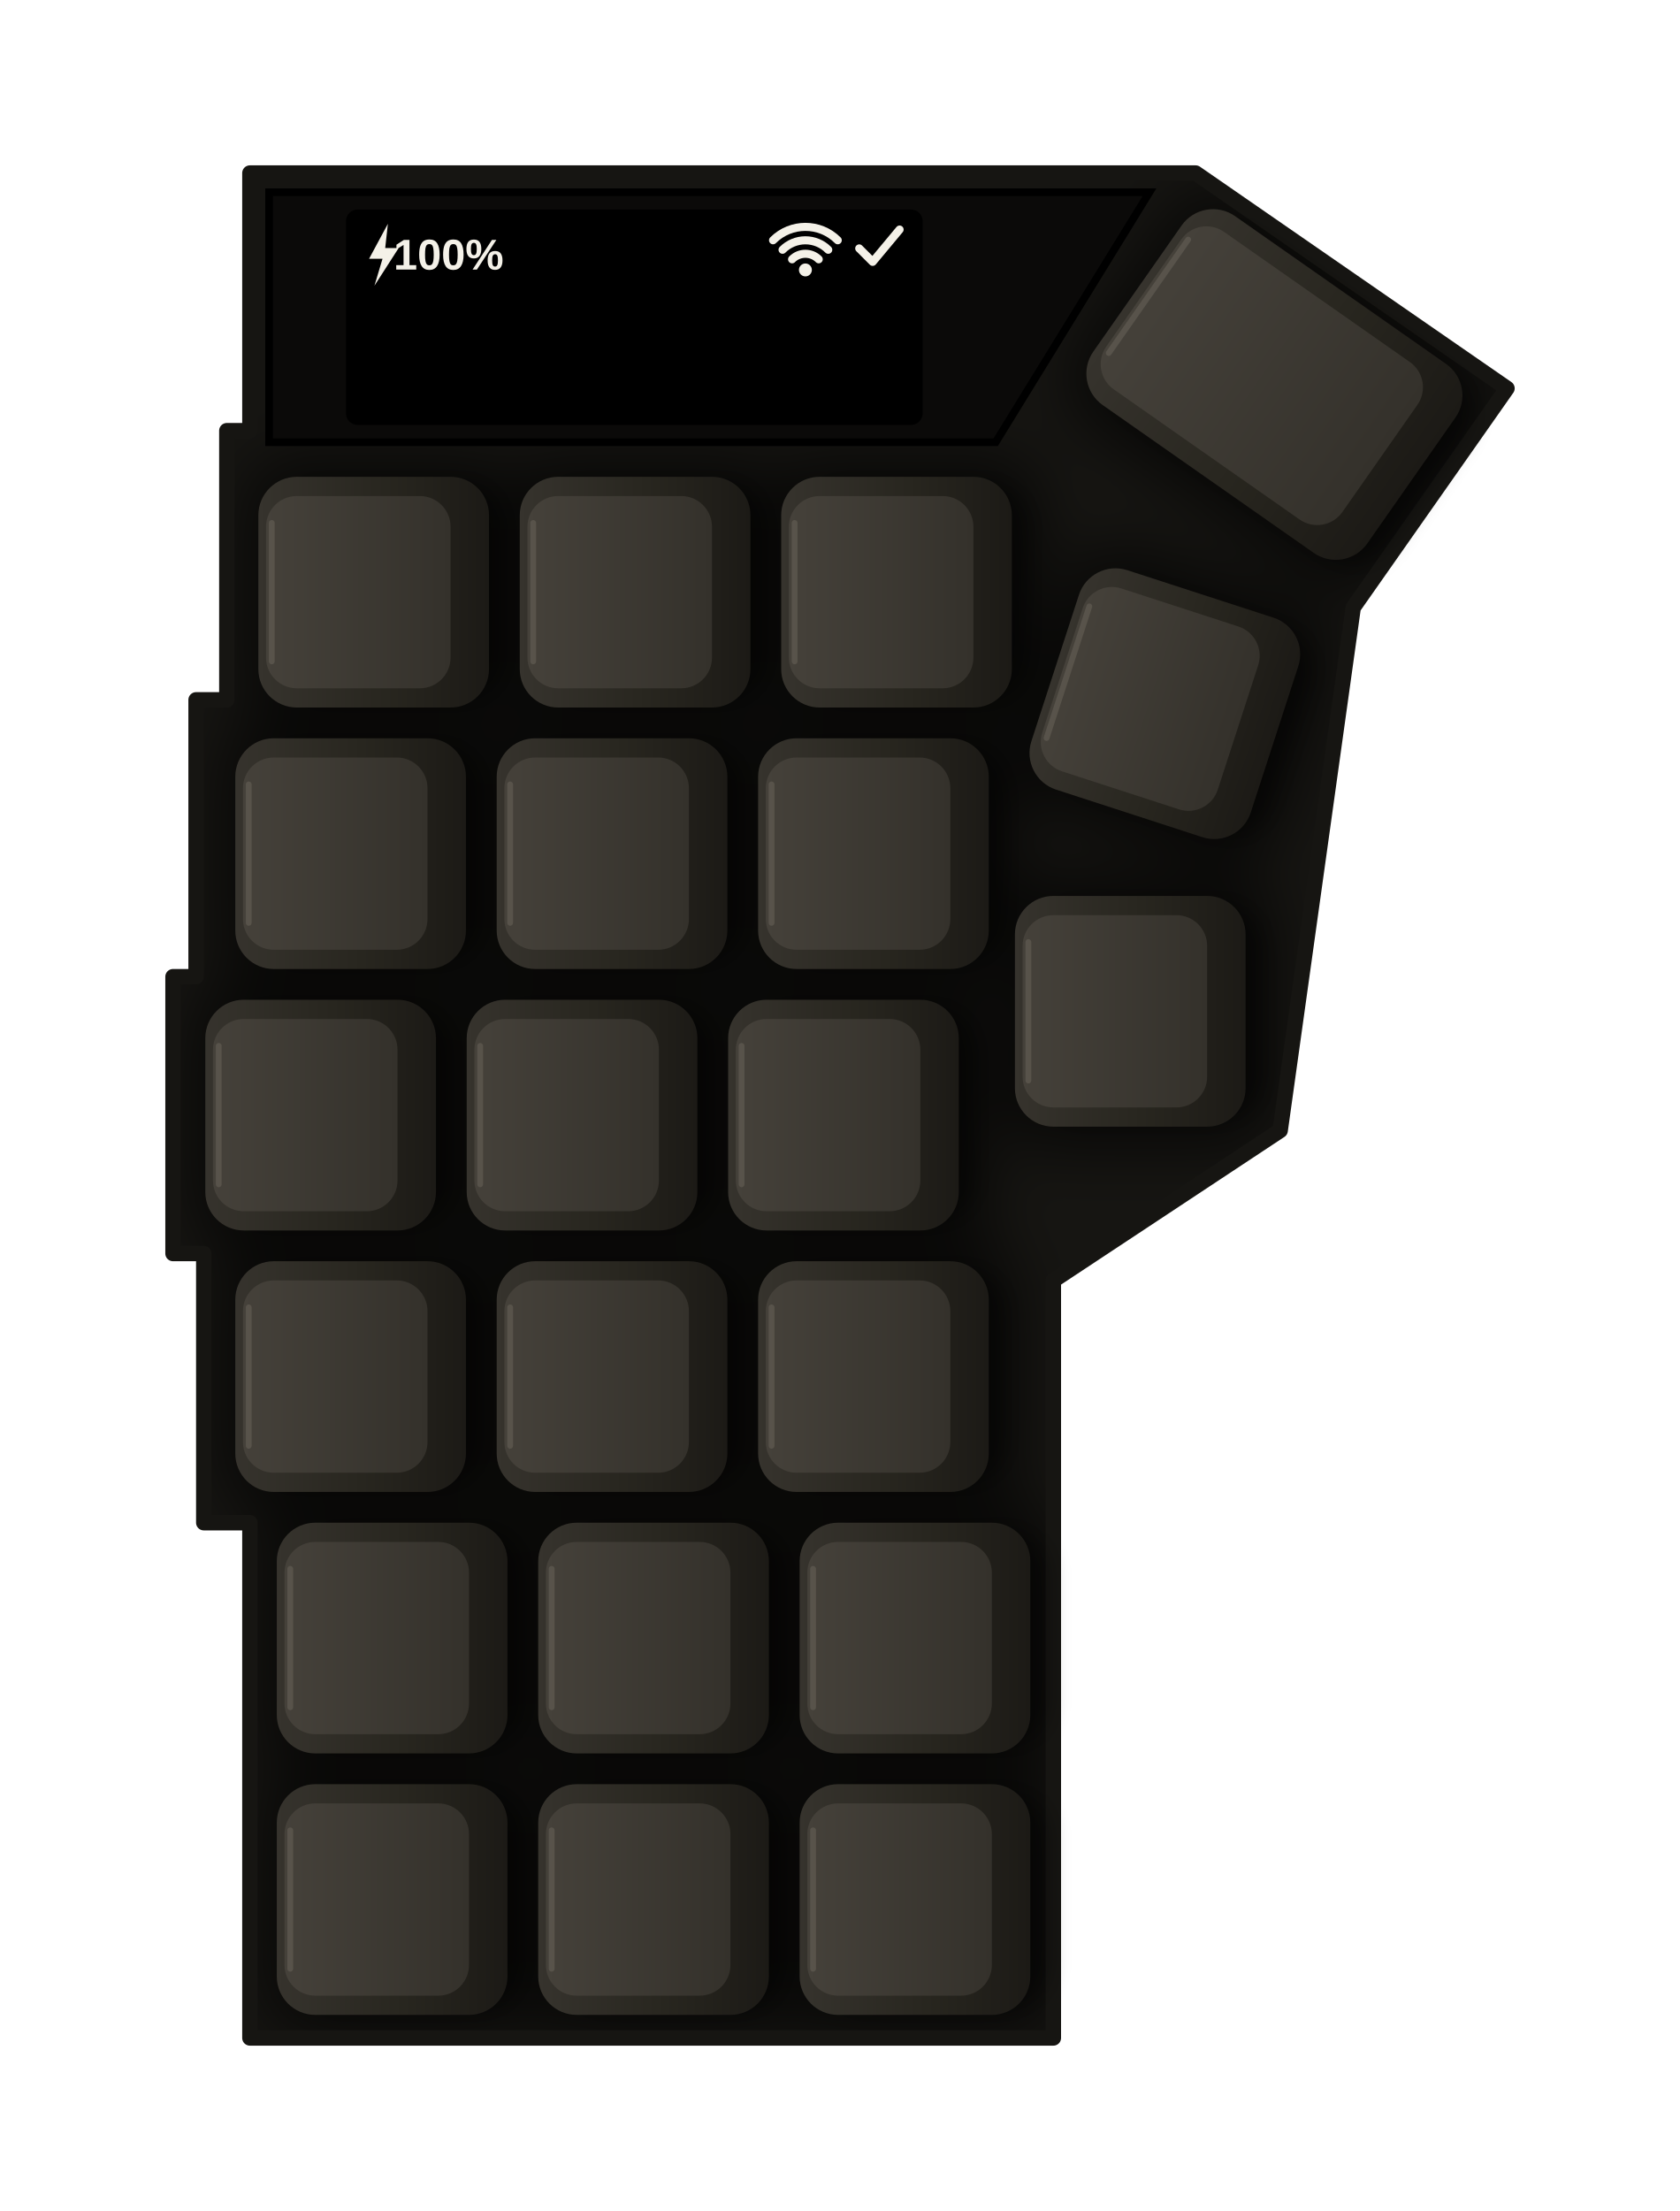
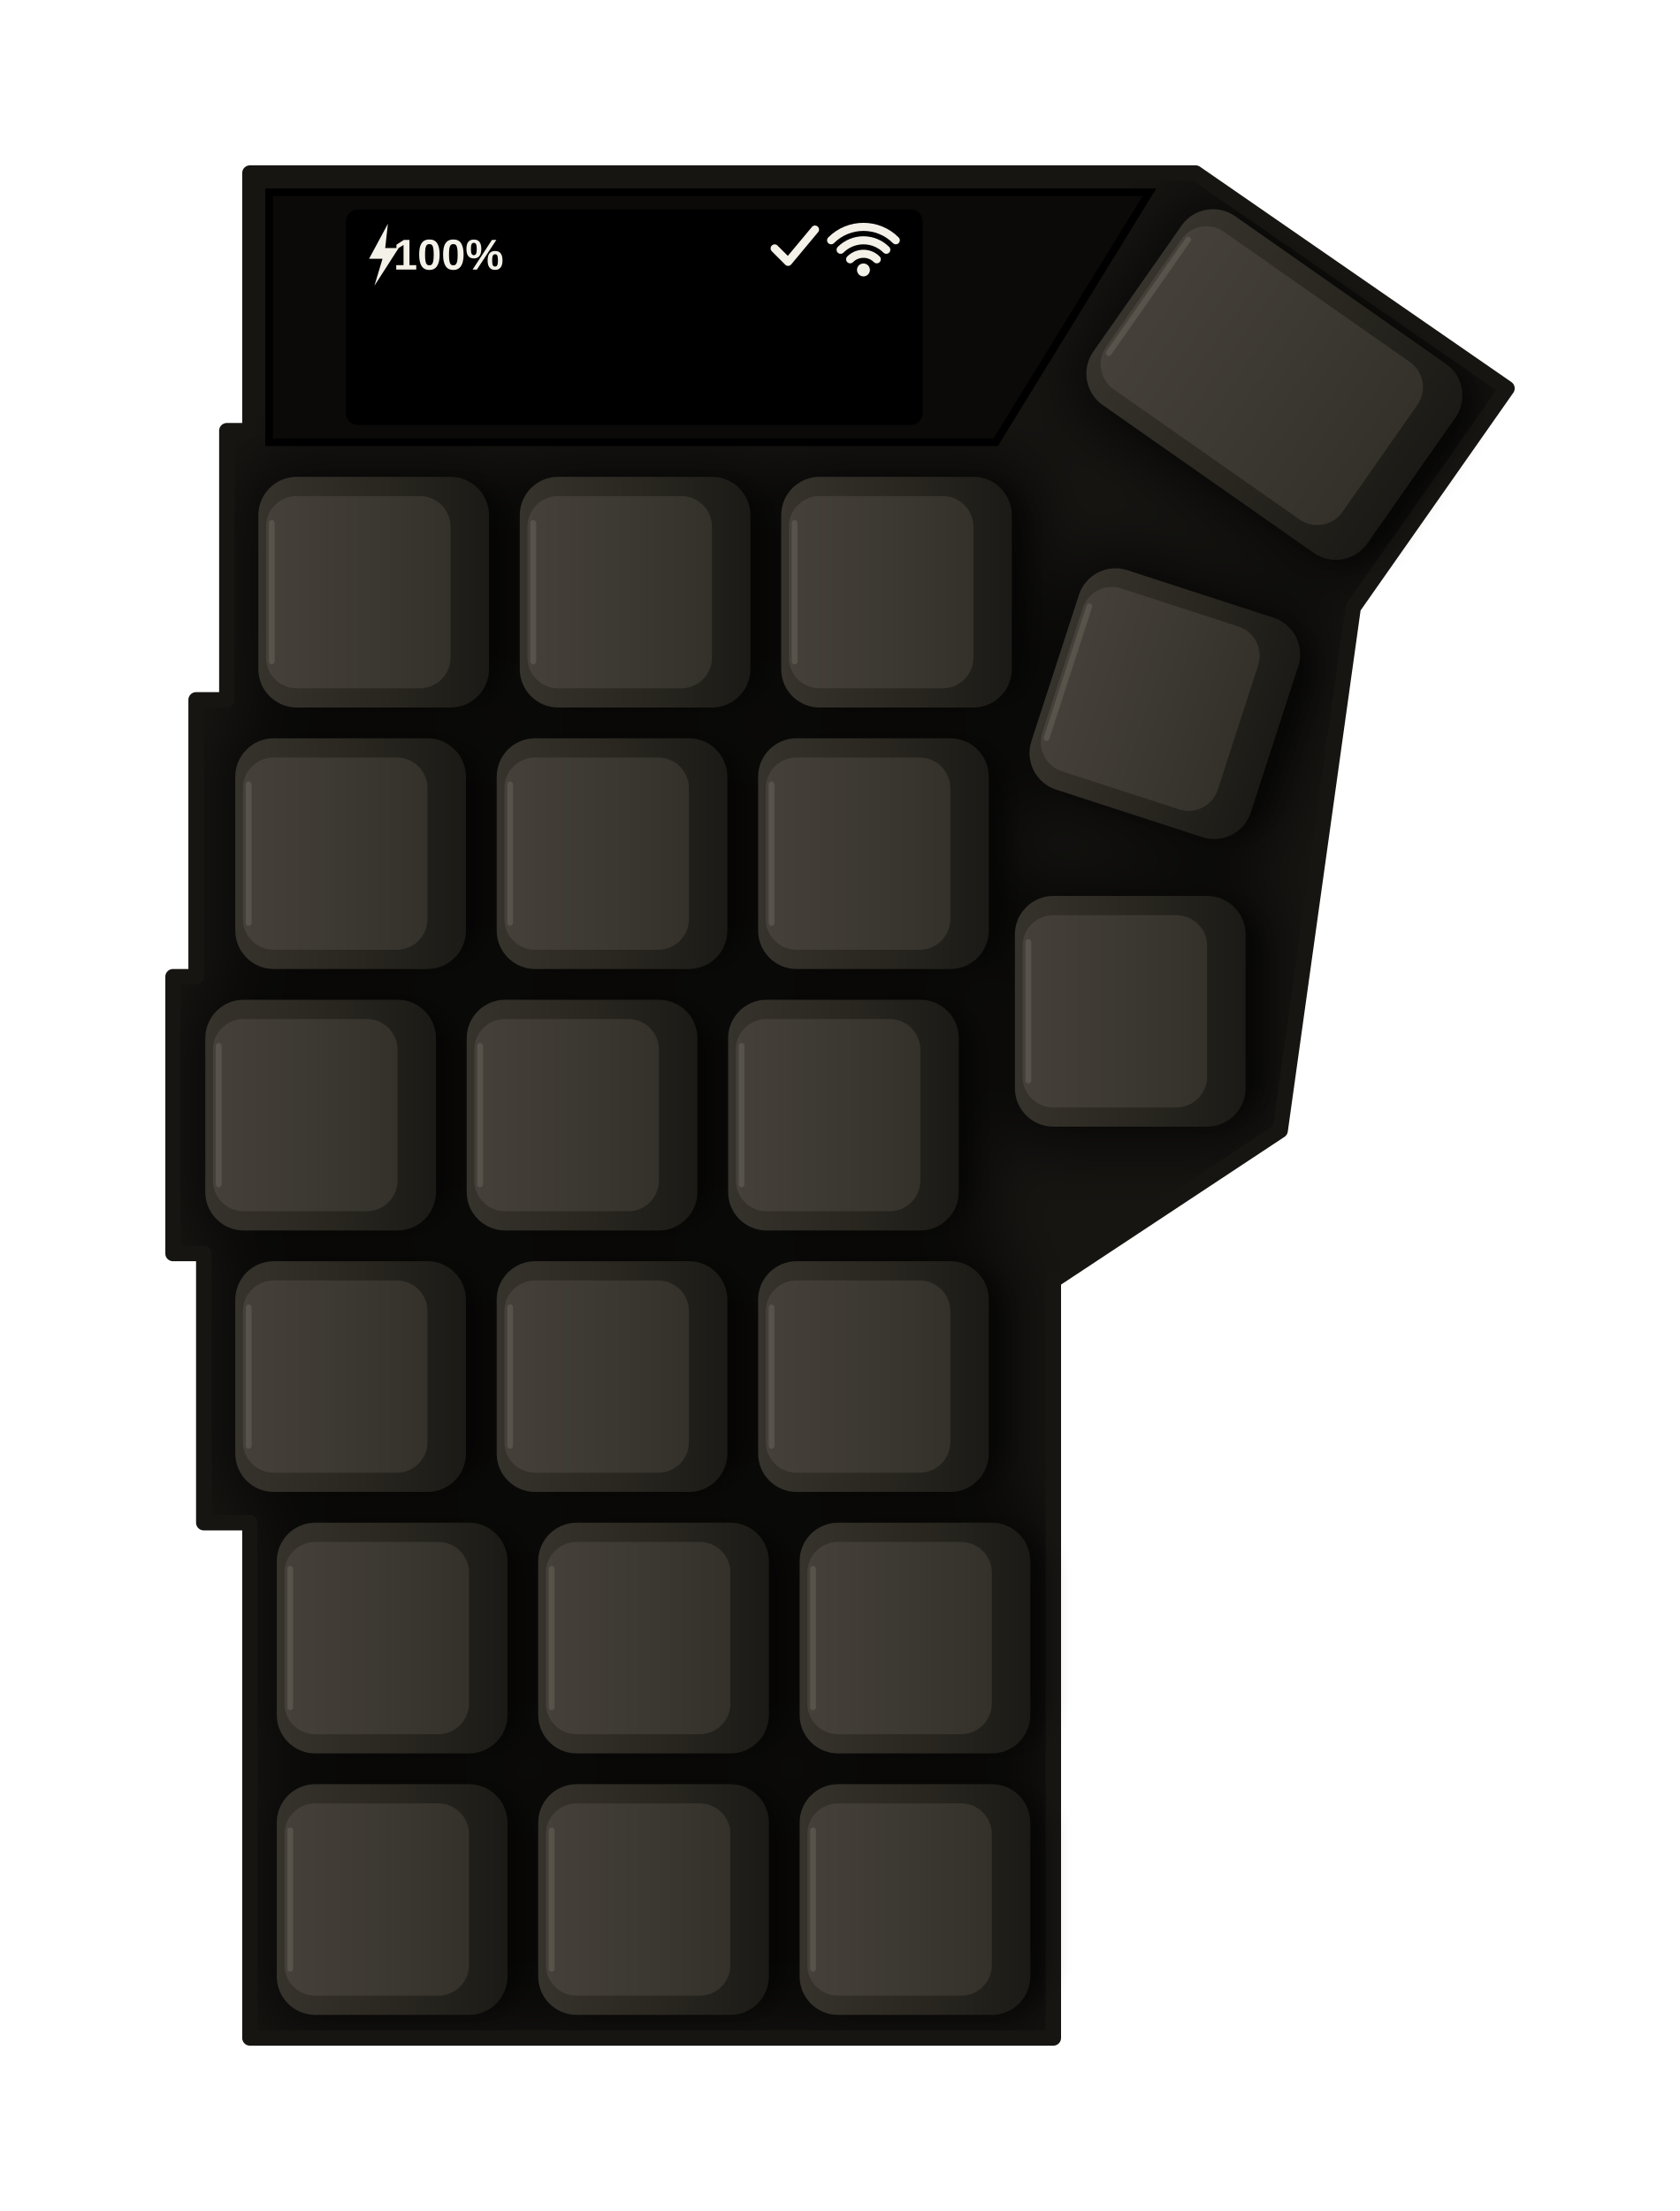
<svg xmlns="http://www.w3.org/2000/svg" viewBox="0 0 437 575" width="437" height="575">
  <defs>
    <linearGradient id="falda" x1="0" y1="0" x2="0" y2="1">
      <stop offset="0" stop-color="#36332d" />
      <stop offset="0.55" stop-color="#28261f" />
      <stop offset="1" stop-color="#1c1a16" />
    </linearGradient>
    <linearGradient id="cara" x1="0" y1="0" x2="0" y2="1">
      <stop offset="0" stop-color="#45413a" />
      <stop offset="1" stop-color="#34312b" />
    </linearGradient>
    <filter id="luz" x="-20%" y="-20%" width="140%" height="140%">
      <feGaussianBlur stdDeviation="8" />
    </filter>
    <filter id="sombra" x="-10%" y="-10%" width="120%" height="120%">
      <feGaussianBlur stdDeviation="3" />
    </filter>
    <clipPath id="dentro-placa">
      <polygon points="198,93 270,93 270,99 342,99 342,107 412,107 412,113 479,113 479,359 423,440 366,400 230,381 191,322 -6,322 -6,113 128,113 128,101 198,101" />
    </clipPath>
    <filter id="brillo" x="-60%" y="-60%" width="220%" height="220%">
      <feGaussianBlur stdDeviation="10" />
    </filter>
  </defs>
  <g transform="translate(-48 524) rotate(-90)">
    <polygon points="198,93 270,93 270,99 342,99 342,107 412,107 412,113 479,113 479,359 423,440 366,400 230,381 191,322 -6,322 -6,113 128,113 128,101 198,101" fill="#161512" />
    <g clip-path="url(#dentro-placa)">
      <g opacity="0.6" filter="url(#luz)">
        <rect x="334" y="111.2" width="72" height="72" rx="14">
          <animate attributeName="fill" values="#e61919;#e6e619;#19e619;#19e6e6;#1919e6;#e619e6;#e61919" dur="6s" begin="-4.65s" repeatCount="indefinite" />
        </rect>
        <rect x="266" y="105.2" width="72" height="72" rx="14">
          <animate attributeName="fill" values="#e61919;#e6e619;#19e619;#19e6e6;#1919e6;#e619e6;#e61919" dur="6s" begin="-3.81s" repeatCount="indefinite" />
        </rect>
        <rect x="198" y="97.4" width="72" height="72" rx="14">
          <animate attributeName="fill" values="#e61919;#e6e619;#19e619;#19e6e6;#1919e6;#e619e6;#e61919" dur="6s" begin="-2.97s" repeatCount="indefinite" />
        </rect>
        <rect x="130" y="105.2" width="72" height="72" rx="14">
          <animate attributeName="fill" values="#e61919;#e6e619;#19e619;#19e6e6;#1919e6;#e619e6;#e61919" dur="6s" begin="-2.13s" repeatCount="indefinite" />
        </rect>
        <rect x="62" y="116" width="72" height="72" rx="14">
          <animate attributeName="fill" values="#e61919;#e6e619;#19e619;#19e6e6;#1919e6;#e619e6;#e61919" dur="6s" begin="-1.29s" repeatCount="indefinite" />
        </rect>
        <rect x="-6" y="116" width="72" height="72" rx="14">
          <animate attributeName="fill" values="#e61919;#e6e619;#19e619;#19e6e6;#1919e6;#e619e6;#e61919" dur="6s" begin="-0.45s" repeatCount="indefinite" />
        </rect>
        <rect x="334" y="179.2" width="72" height="72" rx="14">
          <animate attributeName="fill" values="#e61919;#e6e619;#19e619;#19e6e6;#1919e6;#e619e6;#e61919" dur="6s" begin="-4.65s" repeatCount="indefinite" />
        </rect>
        <rect x="266" y="173.2" width="72" height="72" rx="14">
          <animate attributeName="fill" values="#e61919;#e6e619;#19e619;#19e6e6;#1919e6;#e619e6;#e61919" dur="6s" begin="-3.81s" repeatCount="indefinite" />
        </rect>
        <rect x="198" y="165.4" width="72" height="72" rx="14">
          <animate attributeName="fill" values="#e61919;#e6e619;#19e619;#19e6e6;#1919e6;#e619e6;#e61919" dur="6s" begin="-2.97s" repeatCount="indefinite" />
        </rect>
        <rect x="130" y="173.2" width="72" height="72" rx="14">
          <animate attributeName="fill" values="#e61919;#e6e619;#19e619;#19e6e6;#1919e6;#e619e6;#e61919" dur="6s" begin="-2.13s" repeatCount="indefinite" />
        </rect>
        <rect x="62" y="184" width="72" height="72" rx="14">
          <animate attributeName="fill" values="#e61919;#e6e619;#19e619;#19e6e6;#1919e6;#e619e6;#e61919" dur="6s" begin="-1.29s" repeatCount="indefinite" />
        </rect>
        <rect x="-6" y="184" width="72" height="72" rx="14">
          <animate attributeName="fill" values="#e61919;#e6e619;#19e619;#19e6e6;#1919e6;#e619e6;#e61919" dur="6s" begin="-0.45s" repeatCount="indefinite" />
        </rect>
        <rect x="334" y="247.2" width="72" height="72" rx="14">
          <animate attributeName="fill" values="#e61919;#e6e619;#19e619;#19e6e6;#1919e6;#e619e6;#e61919" dur="6s" begin="-4.65s" repeatCount="indefinite" />
        </rect>
        <rect x="266" y="241.2" width="72" height="72" rx="14">
          <animate attributeName="fill" values="#e61919;#e6e619;#19e619;#19e6e6;#1919e6;#e619e6;#e61919" dur="6s" begin="-3.81s" repeatCount="indefinite" />
        </rect>
        <rect x="198" y="233.4" width="72" height="72" rx="14">
          <animate attributeName="fill" values="#e61919;#e6e619;#19e619;#19e6e6;#1919e6;#e619e6;#e61919" dur="6s" begin="-2.97s" repeatCount="indefinite" />
        </rect>
        <rect x="130" y="241.2" width="72" height="72" rx="14">
          <animate attributeName="fill" values="#e61919;#e6e619;#19e619;#19e6e6;#1919e6;#e619e6;#e61919" dur="6s" begin="-2.13s" repeatCount="indefinite" />
        </rect>
        <rect x="62" y="252" width="72" height="72" rx="14">
          <animate attributeName="fill" values="#e61919;#e6e619;#19e619;#19e6e6;#1919e6;#e619e6;#e61919" dur="6s" begin="-1.29s" repeatCount="indefinite" />
        </rect>
        <rect x="-6" y="252" width="72" height="72" rx="14">
          <animate attributeName="fill" values="#e61919;#e6e619;#19e619;#19e6e6;#1919e6;#e619e6;#e61919" dur="6s" begin="-0.45s" repeatCount="indefinite" />
        </rect>
        <g transform="rotate(35.00 424 379.5)">
          <rect x="388" y="332" width="72" height="99" rx="14">
            <animate attributeName="fill" values="#e61919;#e6e619;#19e619;#19e6e6;#1919e6;#e619e6;#e61919" dur="6s" begin="-5.32s" repeatCount="indefinite" />
          </rect>
        </g>
        <g transform="rotate(18.00 341 351)">
          <rect x="305" y="317" width="72" height="72" rx="14">
            <animate attributeName="fill" values="#e61919;#e6e619;#19e619;#19e6e6;#1919e6;#e619e6;#e61919" dur="6s" begin="-4.29s" repeatCount="indefinite" />
          </rect>
        </g>
        <rect x="225" y="308" width="72" height="72" rx="14">
          <animate attributeName="fill" values="#e61919;#e6e619;#19e619;#19e6e6;#1919e6;#e619e6;#e61919" dur="6s" begin="-3.30s" repeatCount="indefinite" />
        </rect>
      </g>
    </g>
    <polygon points="198,93 270,93 270,99 342,99 342,107 412,107 412,113 479,113 479,359 423,440 366,400 230,381 191,322 -6,322 -6,113 128,113 128,101 198,101" fill="none" stroke="#161512" stroke-width="4" stroke-linejoin="round" />
    <g fill="#000" opacity="0.45" filter="url(#sombra)">
      <rect x="342" y="121.2" width="56" height="58" rx="11" />
      <rect x="274" y="115.2" width="56" height="58" rx="11" />
      <rect x="206" y="107.4" width="56" height="58" rx="11" />
      <rect x="138" y="115.2" width="56" height="58" rx="11" />
      <rect x="70" y="126" width="56" height="58" rx="11" />
      <rect x="2" y="126" width="56" height="58" rx="11" />
      <rect x="342" y="189.2" width="56" height="58" rx="11" />
      <rect x="274" y="183.2" width="56" height="58" rx="11" />
      <rect x="206" y="175.4" width="56" height="58" rx="11" />
      <rect x="138" y="183.2" width="56" height="58" rx="11" />
      <rect x="70" y="194" width="56" height="58" rx="11" />
      <rect x="2" y="194" width="56" height="58" rx="11" />
      <rect x="342" y="257.2" width="56" height="58" rx="11" />
      <rect x="274" y="251.2" width="56" height="58" rx="11" />
      <rect x="206" y="243.4" width="56" height="58" rx="11" />
      <rect x="138" y="251.2" width="56" height="58" rx="11" />
      <rect x="70" y="262" width="56" height="58" rx="11" />
      <rect x="2" y="262" width="56" height="58" rx="11" />
      <g transform="rotate(35.00 424 379.5)">
        <rect x="396" y="342" width="56" height="85" rx="11" />
      </g>
      <g transform="rotate(18.00 341 351)">
        <rect x="313" y="327" width="56" height="58" rx="11" />
      </g>
      <rect x="233" y="318" width="56" height="58" rx="11" />
    </g>
    <rect x="340" y="115.2" width="60" height="60" rx="10" fill="url(#falda)" />
    <rect x="345" y="117.2" width="50" height="48" rx="8" fill="url(#cara)" />
    <path d="M352 118.7 H388" stroke="#6b665b" stroke-width="1.5" stroke-linecap="round" opacity="0.5" />
    <rect x="272" y="109.2" width="60" height="60" rx="10" fill="url(#falda)" />
    <rect x="277" y="111.2" width="50" height="48" rx="8" fill="url(#cara)" />
    <path d="M284 112.7 H320" stroke="#6b665b" stroke-width="1.5" stroke-linecap="round" opacity="0.5" />
    <rect x="204" y="101.4" width="60" height="60" rx="10" fill="url(#falda)" />
    <rect x="209" y="103.4" width="50" height="48" rx="8" fill="url(#cara)" />
    <path d="M216 104.9 H252" stroke="#6b665b" stroke-width="1.5" stroke-linecap="round" opacity="0.5" />
    <rect x="136" y="109.2" width="60" height="60" rx="10" fill="url(#falda)" />
    <rect x="141" y="111.2" width="50" height="48" rx="8" fill="url(#cara)" />
    <path d="M148 112.7 H184" stroke="#6b665b" stroke-width="1.5" stroke-linecap="round" opacity="0.5" />
    <rect x="68" y="120" width="60" height="60" rx="10" fill="url(#falda)" />
    <rect x="73" y="122" width="50" height="48" rx="8" fill="url(#cara)" />
    <path d="M80 123.5 H116" stroke="#6b665b" stroke-width="1.5" stroke-linecap="round" opacity="0.5" />
    <rect x="0" y="120" width="60" height="60" rx="10" fill="url(#falda)" />
    <rect x="5" y="122" width="50" height="48" rx="8" fill="url(#cara)" />
    <path d="M12 123.5 H48" stroke="#6b665b" stroke-width="1.5" stroke-linecap="round" opacity="0.5" />
    <rect x="340" y="183.2" width="60" height="60" rx="10" fill="url(#falda)" />
    <rect x="345" y="185.2" width="50" height="48" rx="8" fill="url(#cara)" />
    <path d="M352 186.7 H388" stroke="#6b665b" stroke-width="1.5" stroke-linecap="round" opacity="0.5" />
    <rect x="272" y="177.2" width="60" height="60" rx="10" fill="url(#falda)" />
    <rect x="277" y="179.2" width="50" height="48" rx="8" fill="url(#cara)" />
    <path d="M284 180.7 H320" stroke="#6b665b" stroke-width="1.5" stroke-linecap="round" opacity="0.5" />
    <rect x="204" y="169.4" width="60" height="60" rx="10" fill="url(#falda)" />
    <rect x="209" y="171.4" width="50" height="48" rx="8" fill="url(#cara)" />
    <path d="M216 172.9 H252" stroke="#6b665b" stroke-width="1.5" stroke-linecap="round" opacity="0.5" />
    <rect x="136" y="177.2" width="60" height="60" rx="10" fill="url(#falda)" />
    <rect x="141" y="179.2" width="50" height="48" rx="8" fill="url(#cara)" />
    <path d="M148 180.7 H184" stroke="#6b665b" stroke-width="1.5" stroke-linecap="round" opacity="0.5" />
    <rect x="68" y="188" width="60" height="60" rx="10" fill="url(#falda)" />
    <rect x="73" y="190" width="50" height="48" rx="8" fill="url(#cara)" />
    <path d="M80 191.5 H116" stroke="#6b665b" stroke-width="1.5" stroke-linecap="round" opacity="0.5" />
    <rect x="0" y="188" width="60" height="60" rx="10" fill="url(#falda)" />
    <rect x="5" y="190" width="50" height="48" rx="8" fill="url(#cara)" />
    <path d="M12 191.5 H48" stroke="#6b665b" stroke-width="1.5" stroke-linecap="round" opacity="0.5" />
    <rect x="340" y="251.2" width="60" height="60" rx="10" fill="url(#falda)" />
    <rect x="345" y="253.2" width="50" height="48" rx="8" fill="url(#cara)" />
    <path d="M352 254.7 H388" stroke="#6b665b" stroke-width="1.5" stroke-linecap="round" opacity="0.5" />
    <rect x="272" y="245.2" width="60" height="60" rx="10" fill="url(#falda)" />
    <rect x="277" y="247.2" width="50" height="48" rx="8" fill="url(#cara)" />
    <path d="M284 248.7 H320" stroke="#6b665b" stroke-width="1.5" stroke-linecap="round" opacity="0.5" />
    <rect x="204" y="237.4" width="60" height="60" rx="10" fill="url(#falda)" />
    <rect x="209" y="239.4" width="50" height="48" rx="8" fill="url(#cara)" />
    <path d="M216 240.9 H252" stroke="#6b665b" stroke-width="1.5" stroke-linecap="round" opacity="0.5" />
    <rect x="136" y="245.2" width="60" height="60" rx="10" fill="url(#falda)" />
    <rect x="141" y="247.2" width="50" height="48" rx="8" fill="url(#cara)" />
    <path d="M148 248.7 H184" stroke="#6b665b" stroke-width="1.5" stroke-linecap="round" opacity="0.5" />
    <rect x="68" y="256" width="60" height="60" rx="10" fill="url(#falda)" />
    <rect x="73" y="258" width="50" height="48" rx="8" fill="url(#cara)" />
    <path d="M80 259.5 H116" stroke="#6b665b" stroke-width="1.5" stroke-linecap="round" opacity="0.5" />
    <rect x="0" y="256" width="60" height="60" rx="10" fill="url(#falda)" />
    <rect x="5" y="258" width="50" height="48" rx="8" fill="url(#cara)" />
    <path d="M12 259.5 H48" stroke="#6b665b" stroke-width="1.5" stroke-linecap="round" opacity="0.5" />
    <g transform="rotate(35.00 424 379.5)">
      <rect x="394" y="336" width="60" height="87" rx="10" fill="url(#falda)" />
      <rect x="399" y="338" width="50" height="75" rx="8" fill="url(#cara)" />
      <path d="M406 339.5 H442" stroke="#6b665b" stroke-width="1.5" stroke-linecap="round" opacity="0.5" />
    </g>
    <g transform="rotate(18.00 341 351)">
      <rect x="311" y="321" width="60" height="60" rx="10" fill="url(#falda)" />
      <rect x="316" y="323" width="50" height="48" rx="8" fill="url(#cara)" />
      <path d="M323 324.5 H359" stroke="#6b665b" stroke-width="1.5" stroke-linecap="round" opacity="0.5" />
    </g>
    <rect x="231" y="312" width="60" height="60" rx="10" fill="url(#falda)" />
    <rect x="236" y="314" width="50" height="48" rx="8" fill="url(#cara)" />
    <path d="M243 315.5 H279" stroke="#6b665b" stroke-width="1.5" stroke-linecap="round" opacity="0.5" />
    <polygon points="409,118 474,118 474,347 409,307" fill="#0b0a09" stroke="#000" stroke-width="2" />
    <g transform="matrix(0 1 -1 0 469.5 138)">
      <rect x="0" y="0" width="150" height="56" rx="3" fill="#000" />
-       <g transform="translate(106.9 -6) scale(0.7)">
-         <circle cx="18" cy="31" r="2.4" fill="#f4f1e8" />
-         <path d="M13.05 27.05 A7 7 0 0 1 22.95 27.05" fill="none" stroke="#f4f1e8" stroke-width="3" stroke-linecap="round" />
-         <path d="M9.51 23.51 A12 12 0 0 1 26.49 23.51" fill="none" stroke="#f4f1e8" stroke-width="3" stroke-linecap="round" />
-         <path d="M5.98 19.98 A17 17 0 0 1 30.02 19.98" fill="none" stroke="#f4f1e8" stroke-width="3" stroke-linecap="round" />
-         <path d="M38 23 L43 28 L53 16" fill="none" stroke="#f4f1e8" stroke-width="3" stroke-linecap="round" stroke-linejoin="round" />
+       <g transform="translate(109.4 -6) scale(0.7)">
+         <circle cx="36" cy="31" r="2.4" fill="#f4f1e8" />
+         <path d="M31.05 27.05 A7 7 0 0 1 40.95 27.05" fill="none" stroke="#f4f1e8" stroke-width="3" stroke-linecap="round" />
+         <path d="M27.51 23.51 A12 12 0 0 1 44.49 23.51" fill="none" stroke="#f4f1e8" stroke-width="3" stroke-linecap="round" />
+         <path d="M23.98 19.98 A17 17 0 0 1 48.02 19.98" fill="none" stroke="#f4f1e8" stroke-width="3" stroke-linecap="round" />
+         <path d="M3 23 L8 28 L18 16" fill="none" stroke="#f4f1e8" stroke-width="3" stroke-linecap="round" stroke-linejoin="round" />
      </g>
      <g transform="translate(-59.8 -4) scale(0.7)">
        <path d="M101 11 L94 24 H99 L96 34 L105 20 H100 Z" fill="#f4f1e8" />
        <text x="144" y="28" text-anchor="end" font-family="Montserrat, Arial, Helvetica, sans-serif" font-weight="bold" font-size="16" fill="#f4f1e8">100%</text>
      </g>
    </g>
  </g>
</svg>
